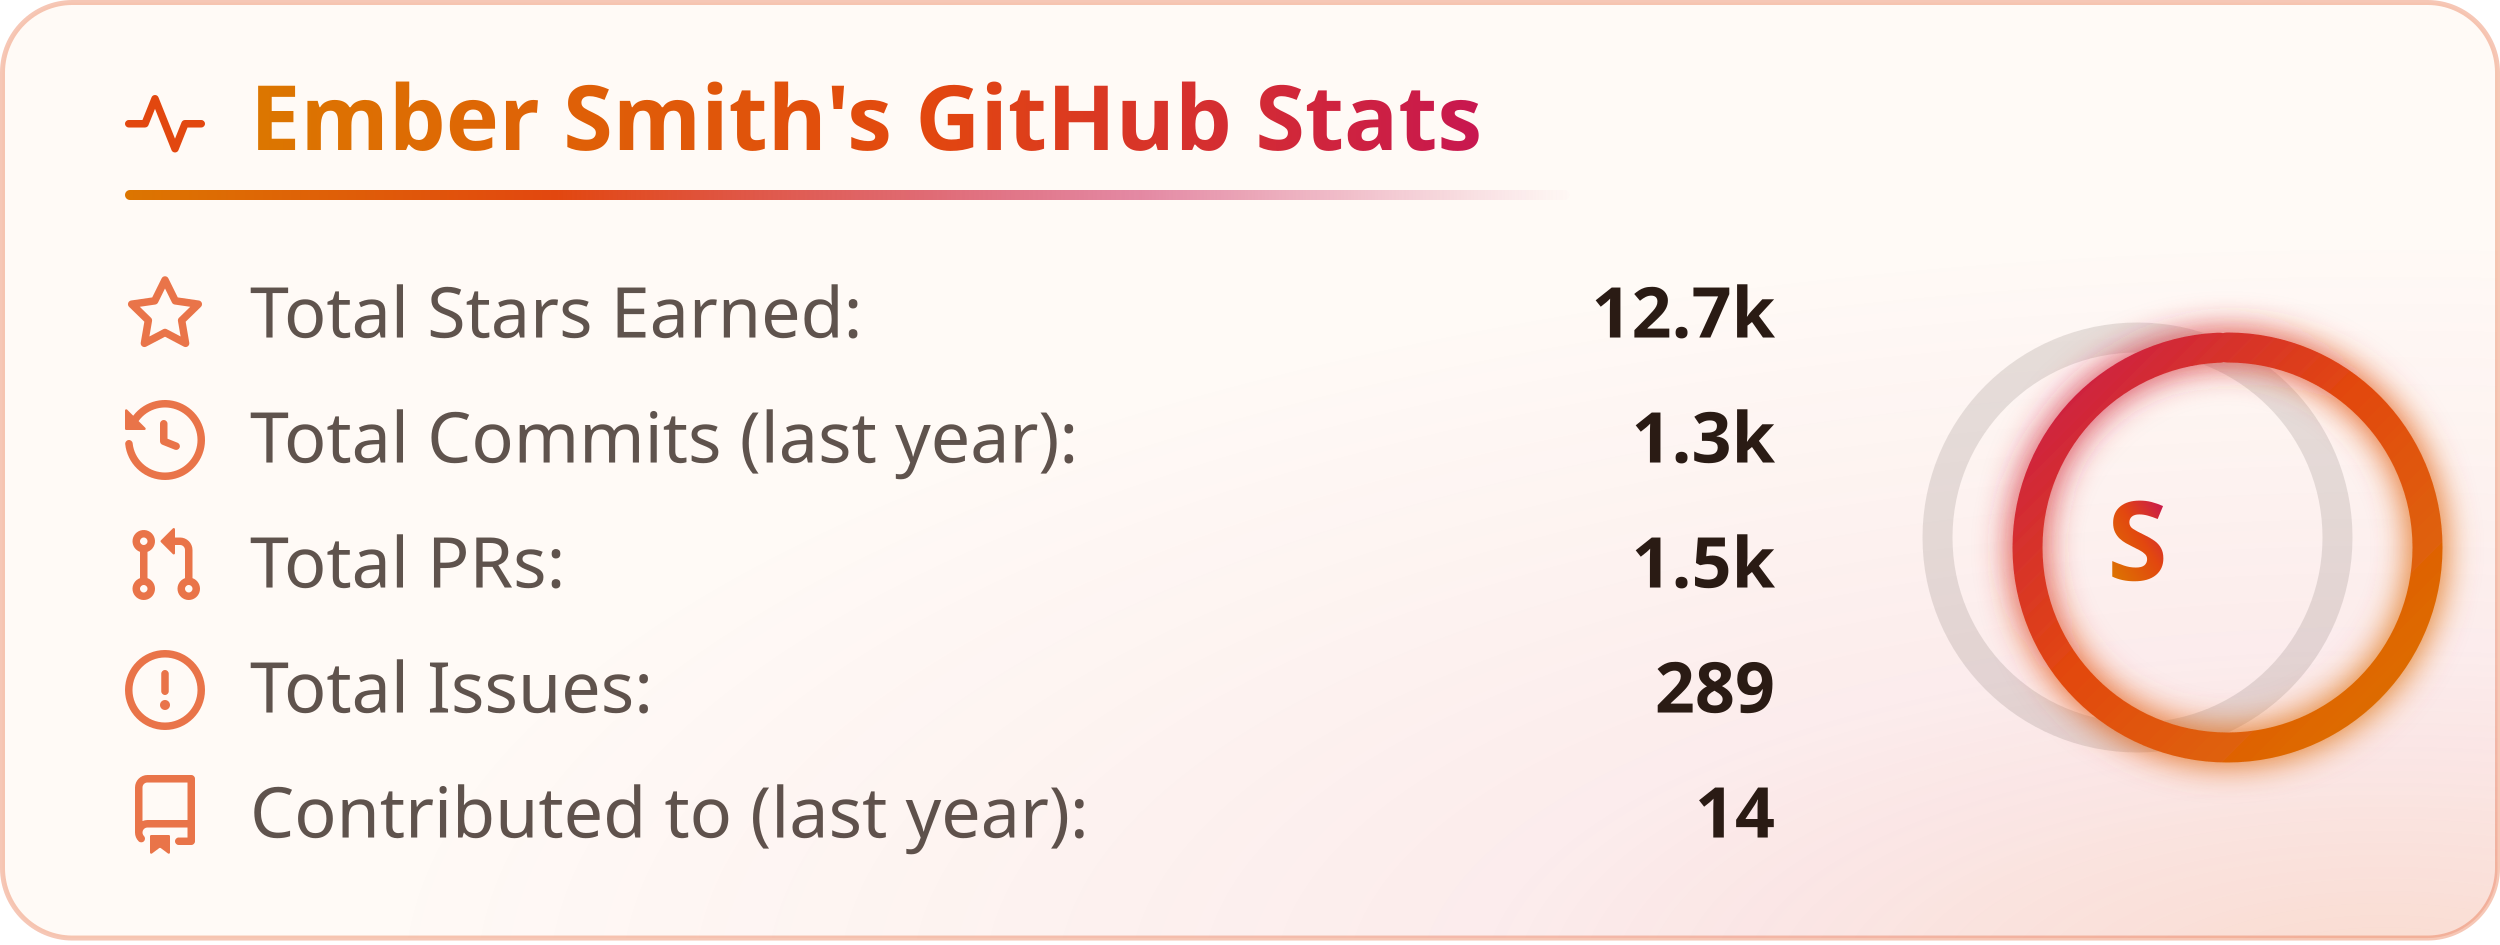
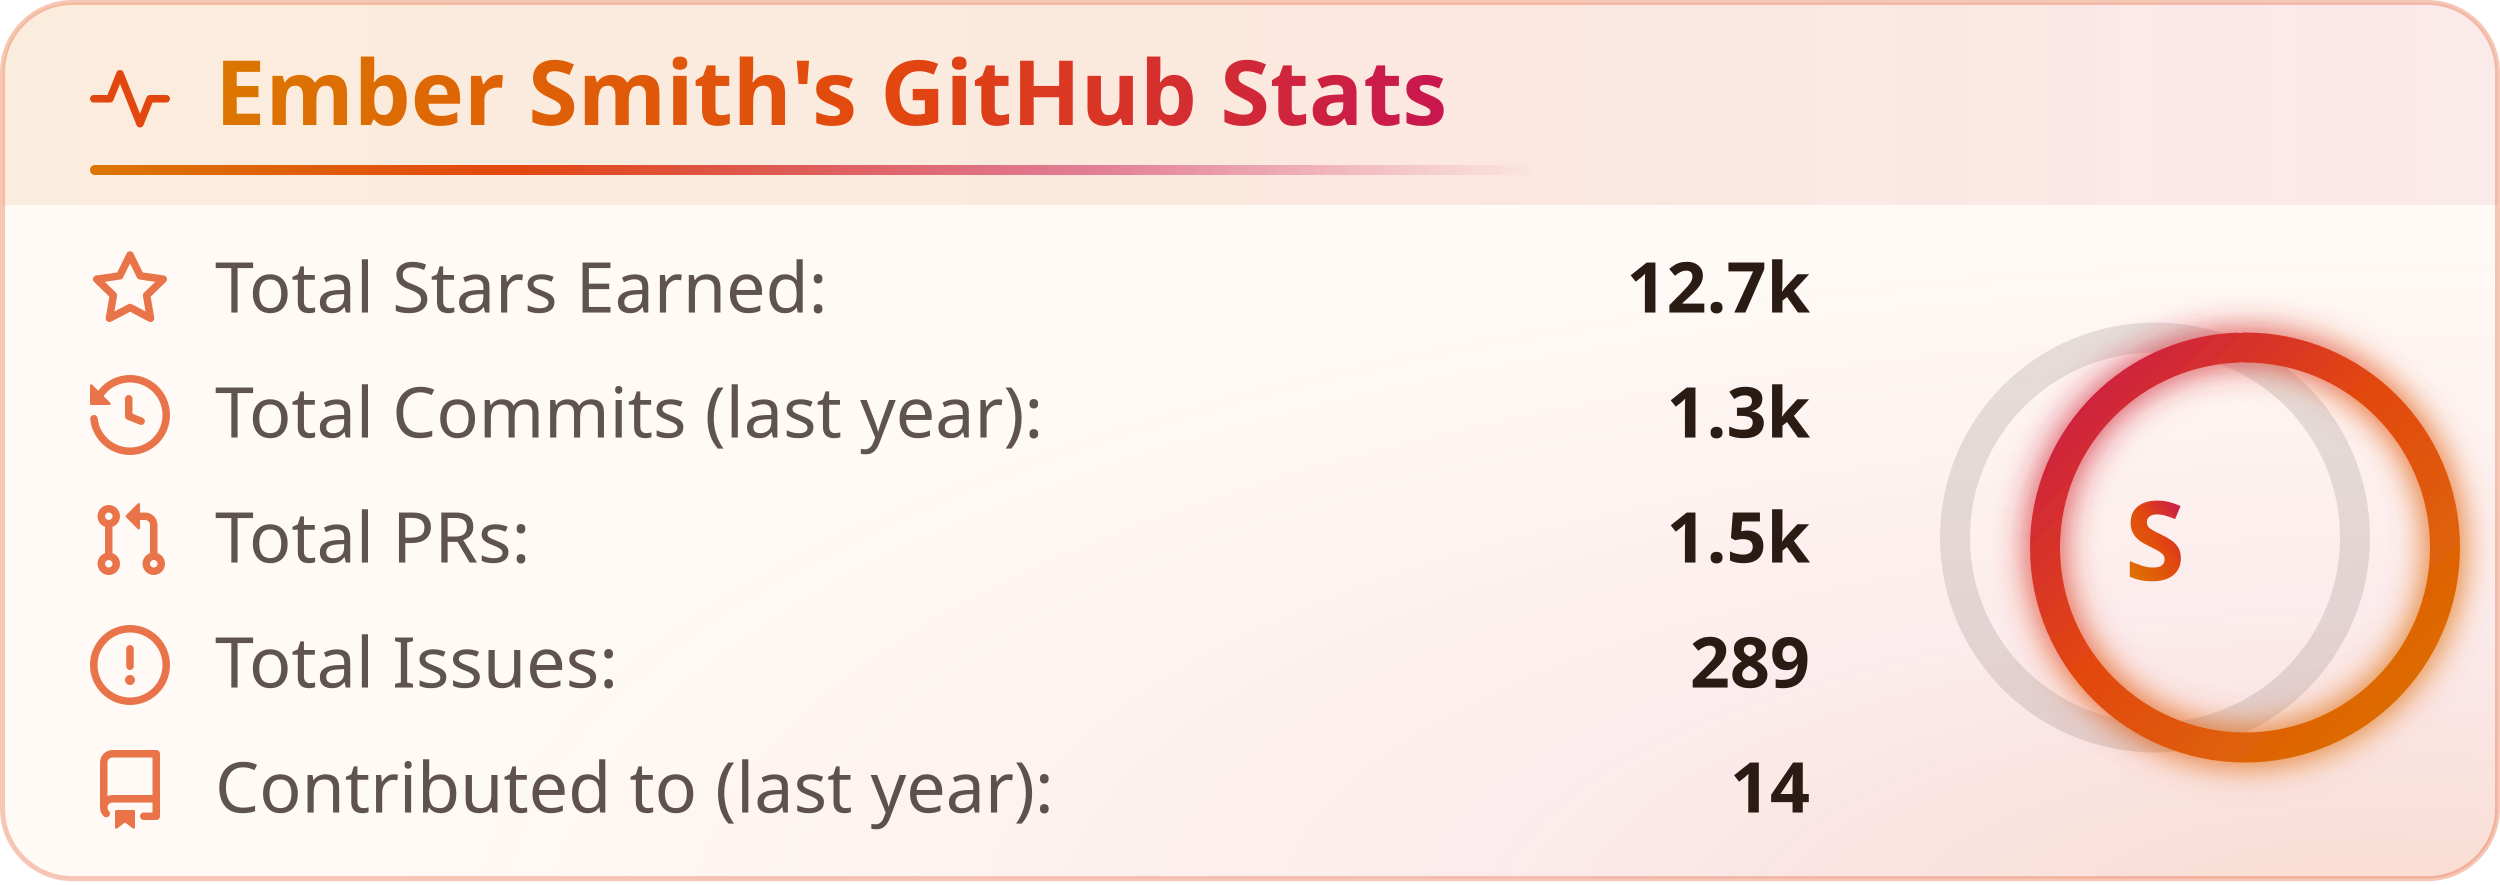
- <svg xmlns="http://www.w3.org/2000/svg" width="500" height="189" viewBox="0 0 500 189" fill="none" role="img" aria-labelledby="title-id desc-id">
+ <svg xmlns="http://www.w3.org/2000/svg" width="500" height="177" viewBox="0 0 500 177" fill="none" role="img" aria-labelledby="title-id desc-id">
  <style>
    .header {
      font: 600 18px 'Segoe UI', Ubuntu, "Helvetica Neue", Sans-Serif;
      fill: url(#heat);
      animation: fadeInAnimation 0.8s ease-in-out backwards;
    }
    /* The icon reads against the title rather than with it, so it keeps its own color. */
    .title-icon {
      fill: #e2470f;
      animation: fadeInAnimation 0.8s ease-in-out backwards;
    }
    .title-accent {
      transform-box: fill-box;
      transform-origin: left center;
      animation: trailAnimation 0.9s cubic-bezier(0.2, 0.7, 0.2, 1) 0.2s backwards;
    }
    @supports(-moz-appearance: auto) {
      /* Selector detects Firefox */
      .header {
        font-size: 15.5px;
      }
    }
    .stat {
      font: 400 14px 'Segoe UI', Ubuntu, "Helvetica Neue", Sans-Serif;
      fill: #2a1b14;
      font-variant-numeric: tabular-nums;
    }
    @supports(-moz-appearance: auto) {
      /* Selector detects Firefox */
      .stat {
        font-size: 12px;
      }
    }
    .stagger {
      animation: fadeInAnimation 0.3s ease-in-out backwards;
    }
    .rank-text {
      font: 700 22px 'Segoe UI', Ubuntu, "Helvetica Neue", Sans-Serif;
      fill: url(#heat-ring);
      transform: translate(-5px, 5px);
      animation: scaleInAnimation 0.3s ease-in-out backwards;
    }
    .rank-percentile-header {
      font-size: 14px;
    }
    .rank-percentile-text {
      font-size: 16px;
    }
    /* Labels recede so that the values read first. */
    .not_bold {
      font-weight: 400;
      opacity: 0.75;
    }
    .bold {
      font-weight: 600;
    }
    .icon {
      fill: #e2470f;
      opacity: 0.75;
      display: block;
    }
    .rank-circle-rim {
      stroke: #2a1b14;
      fill: none;
      stroke-width: 6;
      opacity: 0.12;
    }
    .rank-circle {
      stroke: url(#heat-ring);
      stroke-dasharray: 251.327;
      fill: none;
      stroke-width: 6;
      stroke-linecap: round;
      opacity: 1;
      transform-origin: -10px 8px;
      transform: rotate(-90deg);
      stroke-dashoffset: 1.612;
      animation: rankAnimation 0.8s backwards ease-in-out;
    }
    @keyframes rankAnimation {
      from {
        stroke-dashoffset: 251.327;
      }
      to {
        stroke-dashoffset: 1.612;
      }
    }
    /* A spark burns out at the top of its rise, so its resting frame is unlit. */
    .spark {
      fill: #dc7600;
      opacity: 0;
      animation: sparkAnimation 3.4s ease-out 3 backwards;
    }
    @keyframes sparkAnimation {
      0% {
        opacity: 0;
        transform: translateY(0);
      }
      15% {
        opacity: 1;
      }
      100% {
        opacity: 0;
        transform: translateY(-56px);
      }
    }
    @media (prefers-color-scheme: dark) {
      .heat-0 {
        stop-color: #ffd166;
      }
      .heat-1 {
        stop-color: #ff7a1a;
      }
      .heat-2 {
        stop-color: #ff2e63;
      }
      .glow-core {
        stop-color: #ff7a1a;
        stop-opacity: 0.42;
      }
      .glow-edge {
        stop-color: #ff2e63;
        stop-opacity: 0.147;
      }
+       .band-0 {
+         stop-color: #ffd166;
+         stop-opacity: 0.16;
+       }
+       .band-1 {
+         stop-color: #ff7a1a;
+         stop-opacity: 0.16;
+       }
+       .band-2 {
+         stop-color: #ff2e63;
+         stop-opacity: 0.112;
+       }
      .title-icon {
        fill: #ff7a1a;
      }
      .card-bg {
        fill: #16100d;
        stroke: #ff7a1a4d;
      }
      .stat {
        fill: #f7ede6;
      }
      .icon {
        fill: #ff7a1a;
      }
      .rank-circle-rim {
        stroke: #f7ede6;
      }
      .spark {
        fill: #ffd166;
      }
    }
    /* Animations */
    @keyframes scaleInAnimation {
      from {
        transform: translate(-5px, 5px) scale(0);
      }
      to {
        transform: translate(-5px, 5px) scale(1);
      }
    }
    @keyframes fadeInAnimation {
      from {
        opacity: 0;
      }
      to {
        opacity: 1;
      }
    }
    @keyframes trailAnimation {
      from {
        transform: scaleX(0);
      }
    }
    @media (prefers-reduced-motion: reduce) {
      * {
        animation-duration: 0s !important;
        animation-delay: 0s !important;
      }
    }
  </style>
  <defs>
    <linearGradient id="heat" x1="0" y1="0" x2="1" y2="0">
      <stop offset="0" class="heat-0" stop-color="#dc7600" />
      <stop offset="0.55" class="heat-1" stop-color="#e2470f" />
      <stop offset="1" class="heat-2" stop-color="#c8174f" />
    </linearGradient>
    <linearGradient id="heat-ring" x1="0" y1="1" x2="1" y2="0">
      <stop offset="0" class="heat-0" stop-color="#dc7600" />
      <stop offset="0.55" class="heat-1" stop-color="#e2470f" />
      <stop offset="1" class="heat-2" stop-color="#c8174f" />
    </linearGradient>
    <linearGradient id="heat-trail" x1="0" y1="0" x2="1" y2="0">
      <stop offset="0" class="heat-0" stop-color="#dc7600" />
      <stop offset="0.3" class="heat-1" stop-color="#e2470f" />
      <stop offset="0.7" class="heat-2" stop-color="#c8174f" stop-opacity="0.5" />
      <stop offset="1" class="heat-2" stop-color="#c8174f" stop-opacity="0" />
+     </linearGradient>
+     <linearGradient id="heat-band" x1="0" y1="0" x2="1" y2="0">
+       <stop offset="0" class="band-0" stop-color="#dc7600" stop-opacity="0.1" />
+       <stop offset="0.55" class="band-1" stop-color="#e2470f" stop-opacity="0.1" />
+       <stop offset="1" class="band-2" stop-color="#c8174f" stop-opacity="0.07" />
    </linearGradient>
    <radialGradient id="heat-glow" cx="0.95" cy="1.05" r="0.8">
      <stop offset="0" class="glow-core" stop-color="#e2470f" stop-opacity="0.17" />
      <stop offset="0.45" class="glow-edge" stop-color="#c8174f" stop-opacity="0.06" />
      <stop offset="1" class="heat-2" stop-color="#c8174f" stop-opacity="0" />
    </radialGradient>
    <filter id="heat-bloom" x="-50%" y="-50%" width="200%" height="200%">
      <feGaussianBlur stdDeviation="3.5" result="bloom" />
      <feMerge>
        <feMergeNode in="bloom" />
        <feMergeNode in="SourceGraphic" />
      </feMerge>
    </filter>
  </defs>
  <rect data-testid="card-bg" class="card-bg" x="0.5" y="0.5" rx="14" height="99%" width="499" stroke="#e2470f4d" fill="#fffaf6" stroke-opacity="1" />
  <rect data-testid="card-glow" x="0.5" y="0.5" rx="14" height="99%" width="499" fill="url(#heat-glow)" />
-   <g data-testid="card-title" transform="translate(25, 30)">
+   <path data-testid="title-band" d="M0.5 14.5a14 14 0 0 1 14 -14h471a14 14 0 0 1 14 14v26.5h-499z" fill="url(#heat-band)" />
+   <g data-testid="card-title" transform="translate(18, 25)">
    <g>
      <svg class="title-icon" x="0" y="-13" viewBox="0 0 16 16" version="1.1" width="16" height="16">
        <path d="M6 2c.306 0 .582.187.696.471L10 10.731l1.304-3.26A.751.751 0 0 1 12 7h3.25a.75.75 0 0 1 0 1.5h-2.742l-1.812 4.529a.751.751 0 0 1-1.392 0L6 4.769l-1.304 3.26A.751.751 0 0 1 4 8.5H.75a.75.75 0 0 1 0-1.5h2.742l1.812-4.529A.751.751 0 0 1 6 2Z" />
      </svg>
    </g>
    <g transform="translate(25, 0)">
      <text x="0" y="0" class="header" data-testid="header">Ember Smith's GitHub Stats</text>
    </g>
    <rect data-testid="title-accent" class="title-accent" x="0" y="8" width="288.9" height="2" rx="1" fill="url(#heat-trail)" />
  </g>
-   <g data-testid="main-card-body" transform="translate(0, 55)">
-     <g data-testid="rank-circle" transform="translate(437.5, 44.5)">
+   <g data-testid="main-card-body" transform="translate(0, 50)">
+     <g data-testid="rank-circle" transform="translate(441, 49.5)">
      <circle class="rank-circle-rim" cx="-10" cy="8" r="40" />
      <circle class="rank-circle" cx="-10" cy="8" r="40" filter="url(#heat-bloom)" />
      <g class="rank-text">
        <text x="-5" alignment-baseline="central" dominant-baseline="central" text-anchor="middle" y="3" data-testid="level-rank-icon">S</text>
      </g>
      <circle class="spark" cx="-36" cy="42" r="1.7" style="animation-delay: 0s" />
      <circle class="spark" cx="-20" cy="48" r="1.7" style="animation-delay: 1.1s" />
      <circle class="spark" cx="-6" cy="44" r="1.7" style="animation-delay: 2.2s" />
      <circle class="spark" cx="8" cy="50" r="1.7" style="animation-delay: 0.6s" />
      <circle class="spark" cx="20" cy="40" r="1.7" style="animation-delay: 1.7s" />
    </g>
    <svg x="0" y="0">
      <g>
-         <g class="stagger" style="animation-delay: 120ms" transform="translate(25, 0)">
+         <g class="stagger" style="animation-delay: 120ms" transform="translate(18, 0)">
          <svg data-testid="icon" class="icon" viewBox="0 0 16 16" version="1.1" width="16" height="16">
            <path fill-rule="evenodd" d="M8 .25a.75.75 0 01.673.418l1.882 3.815 4.21.612a.75.75 0 01.416 1.279l-3.046 2.97.719 4.192a.75.75 0 01-1.088.791L8 12.347l-3.766 1.98a.75.75 0 01-1.088-.79l.72-4.194L.818 6.374a.75.75 0 01.416-1.28l4.21-.611L7.327.668A.75.75 0 018 .25zm0 2.445L6.615 5.5a.75.75 0 01-.564.41l-3.097.45 2.24 2.184a.75.75 0 01.216.664l-.528 3.084 2.769-1.456a.75.75 0 01.698 0l2.77 1.456-.53-3.084a.75.75 0 01.216-.664l2.24-2.183-3.096-.45a.75.75 0 01-.564-.41L8 2.694v.001z" />
          </svg>
          <text class="stat not_bold" x="25" y="12.5">Total Stars Earned:</text>
-           <text class="stat bold" x="330" text-anchor="end" y="12.5" data-testid="stars">12.7k</text>
+           <text class="stat bold" x="344" text-anchor="end" y="12.5" data-testid="stars">12.7k</text>
        </g>
      </g>
      <g transform="translate(0, 25)">
-         <g class="stagger" style="animation-delay: 160ms" transform="translate(25, 0)">
+         <g class="stagger" style="animation-delay: 160ms" transform="translate(18, 0)">
          <svg data-testid="icon" class="icon" viewBox="0 0 16 16" version="1.1" width="16" height="16">
            <path fill-rule="evenodd" d="M1.643 3.143L.427 1.927A.25.25 0 000 2.104V5.75c0 .138.112.25.25.25h3.646a.25.25 0 00.177-.427L2.715 4.215a6.5 6.5 0 11-1.18 4.458.75.75 0 10-1.493.154 8.001 8.001 0 101.6-5.684zM7.75 4a.75.75 0 01.75.75v2.992l2.028.812a.75.75 0 01-.557 1.392l-2.5-1A.75.75 0 017 8.25v-3.5A.75.75 0 017.75 4z" />
          </svg>
          <text class="stat not_bold" x="25" y="12.5">Total Commits (last year):</text>
-           <text class="stat bold" x="330" text-anchor="end" y="12.5" data-testid="commits">1.3k</text>
+           <text class="stat bold" x="344" text-anchor="end" y="12.5" data-testid="commits">1.3k</text>
        </g>
      </g>
      <g transform="translate(0, 50)">
-         <g class="stagger" style="animation-delay: 200ms" transform="translate(25, 0)">
+         <g class="stagger" style="animation-delay: 200ms" transform="translate(18, 0)">
          <svg data-testid="icon" class="icon" viewBox="0 0 16 16" version="1.1" width="16" height="16">
            <path fill-rule="evenodd" d="M7.177 3.073L9.573.677A.25.25 0 0110 .854v4.792a.25.25 0 01-.427.177L7.177 3.427a.25.25 0 010-.354zM3.75 2.5a.75.75 0 100 1.5.75.75 0 000-1.5zm-2.25.75a2.25 2.25 0 113 2.122v5.256a2.251 2.251 0 11-1.5 0V5.372A2.25 2.25 0 011.5 3.25zM11 2.5h-1V4h1a1 1 0 011 1v5.628a2.251 2.251 0 101.5 0V5A2.5 2.5 0 0011 2.5zm1 10.25a.75.75 0 111.5 0 .75.75 0 01-1.5 0zM3.75 12a.75.75 0 100 1.5.75.75 0 000-1.5z" />
          </svg>
          <text class="stat not_bold" x="25" y="12.5">Total PRs:</text>
-           <text class="stat bold" x="330" text-anchor="end" y="12.5" data-testid="prs">1.5k</text>
+           <text class="stat bold" x="344" text-anchor="end" y="12.5" data-testid="prs">1.5k</text>
        </g>
      </g>
      <g transform="translate(0, 75)">
-         <g class="stagger" style="animation-delay: 240ms" transform="translate(25, 0)">
+         <g class="stagger" style="animation-delay: 240ms" transform="translate(18, 0)">
          <svg data-testid="icon" class="icon" viewBox="0 0 16 16" version="1.1" width="16" height="16">
            <path fill-rule="evenodd" d="M8 1.5a6.5 6.5 0 100 13 6.5 6.5 0 000-13zM0 8a8 8 0 1116 0A8 8 0 010 8zm9 3a1 1 0 11-2 0 1 1 0 012 0zm-.25-6.25a.75.75 0 00-1.5 0v3.5a.75.75 0 001.5 0v-3.5z" />
          </svg>
          <text class="stat not_bold" x="25" y="12.5">Total Issues:</text>
-           <text class="stat bold" x="330" text-anchor="end" y="12.5" data-testid="issues">289</text>
+           <text class="stat bold" x="344" text-anchor="end" y="12.5" data-testid="issues">289</text>
        </g>
      </g>
      <g transform="translate(0, 100)">
-         <g class="stagger" style="animation-delay: 280ms" transform="translate(25, 0)">
+         <g class="stagger" style="animation-delay: 280ms" transform="translate(18, 0)">
          <svg data-testid="icon" class="icon" viewBox="0 0 16 16" version="1.1" width="16" height="16">
            <path fill-rule="evenodd" d="M2 2.5A2.5 2.5 0 014.5 0h8.75a.75.75 0 01.75.75v12.5a.75.75 0 01-.75.75h-2.5a.75.75 0 110-1.5h1.75v-2h-8a1 1 0 00-.714 1.7.75.75 0 01-1.072 1.05A2.495 2.495 0 012 11.5v-9zm10.5-1V9h-8c-.356 0-.694.074-1 .208V2.5a1 1 0 011-1h8zM5 12.25v3.25a.25.25 0 00.4.2l1.45-1.087a.25.25 0 01.3 0L8.6 15.7a.25.25 0 00.4-.2v-3.25a.25.25 0 00-.25-.25h-3.5a.25.25 0 00-.25.25z" />
          </svg>
          <text class="stat not_bold" x="25" y="12.5">Contributed to (last year):</text>
-           <text class="stat bold" x="330" text-anchor="end" y="12.5" data-testid="contributed_to">14</text>
+           <text class="stat bold" x="344" text-anchor="end" y="12.5" data-testid="contributed_to">14</text>
        </g>
      </g>
    </svg>
  </g>
</svg>
